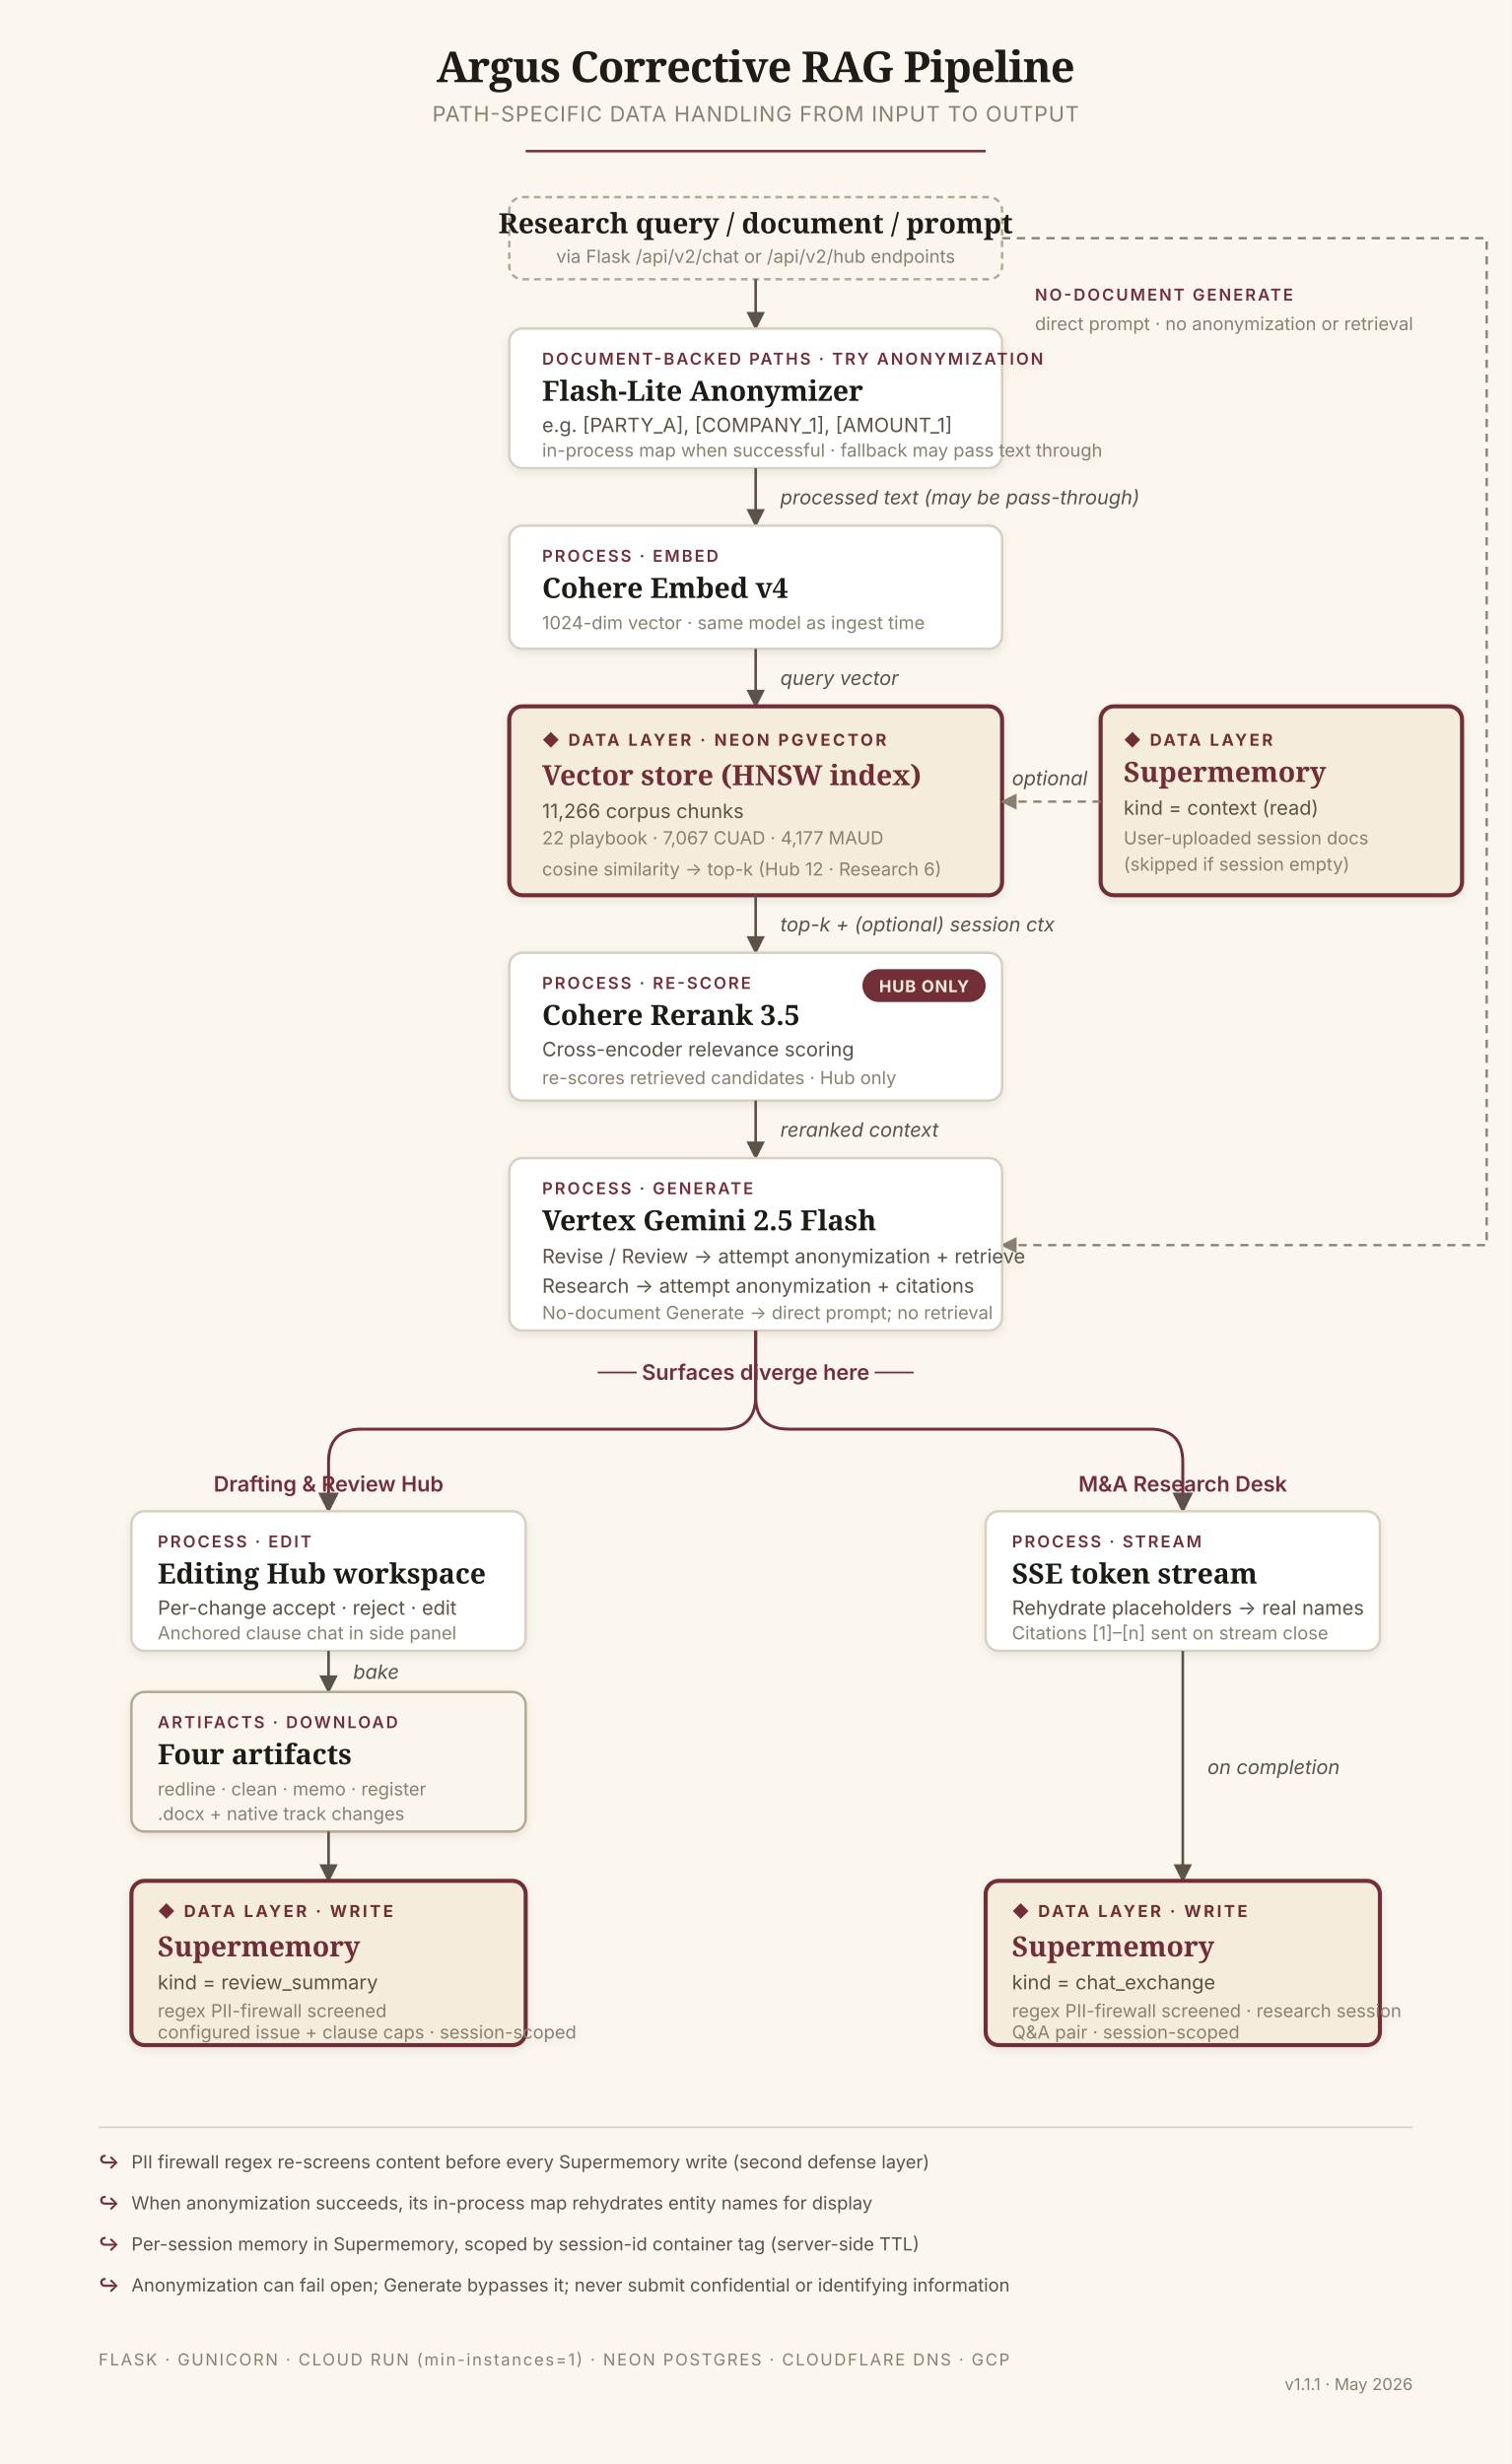
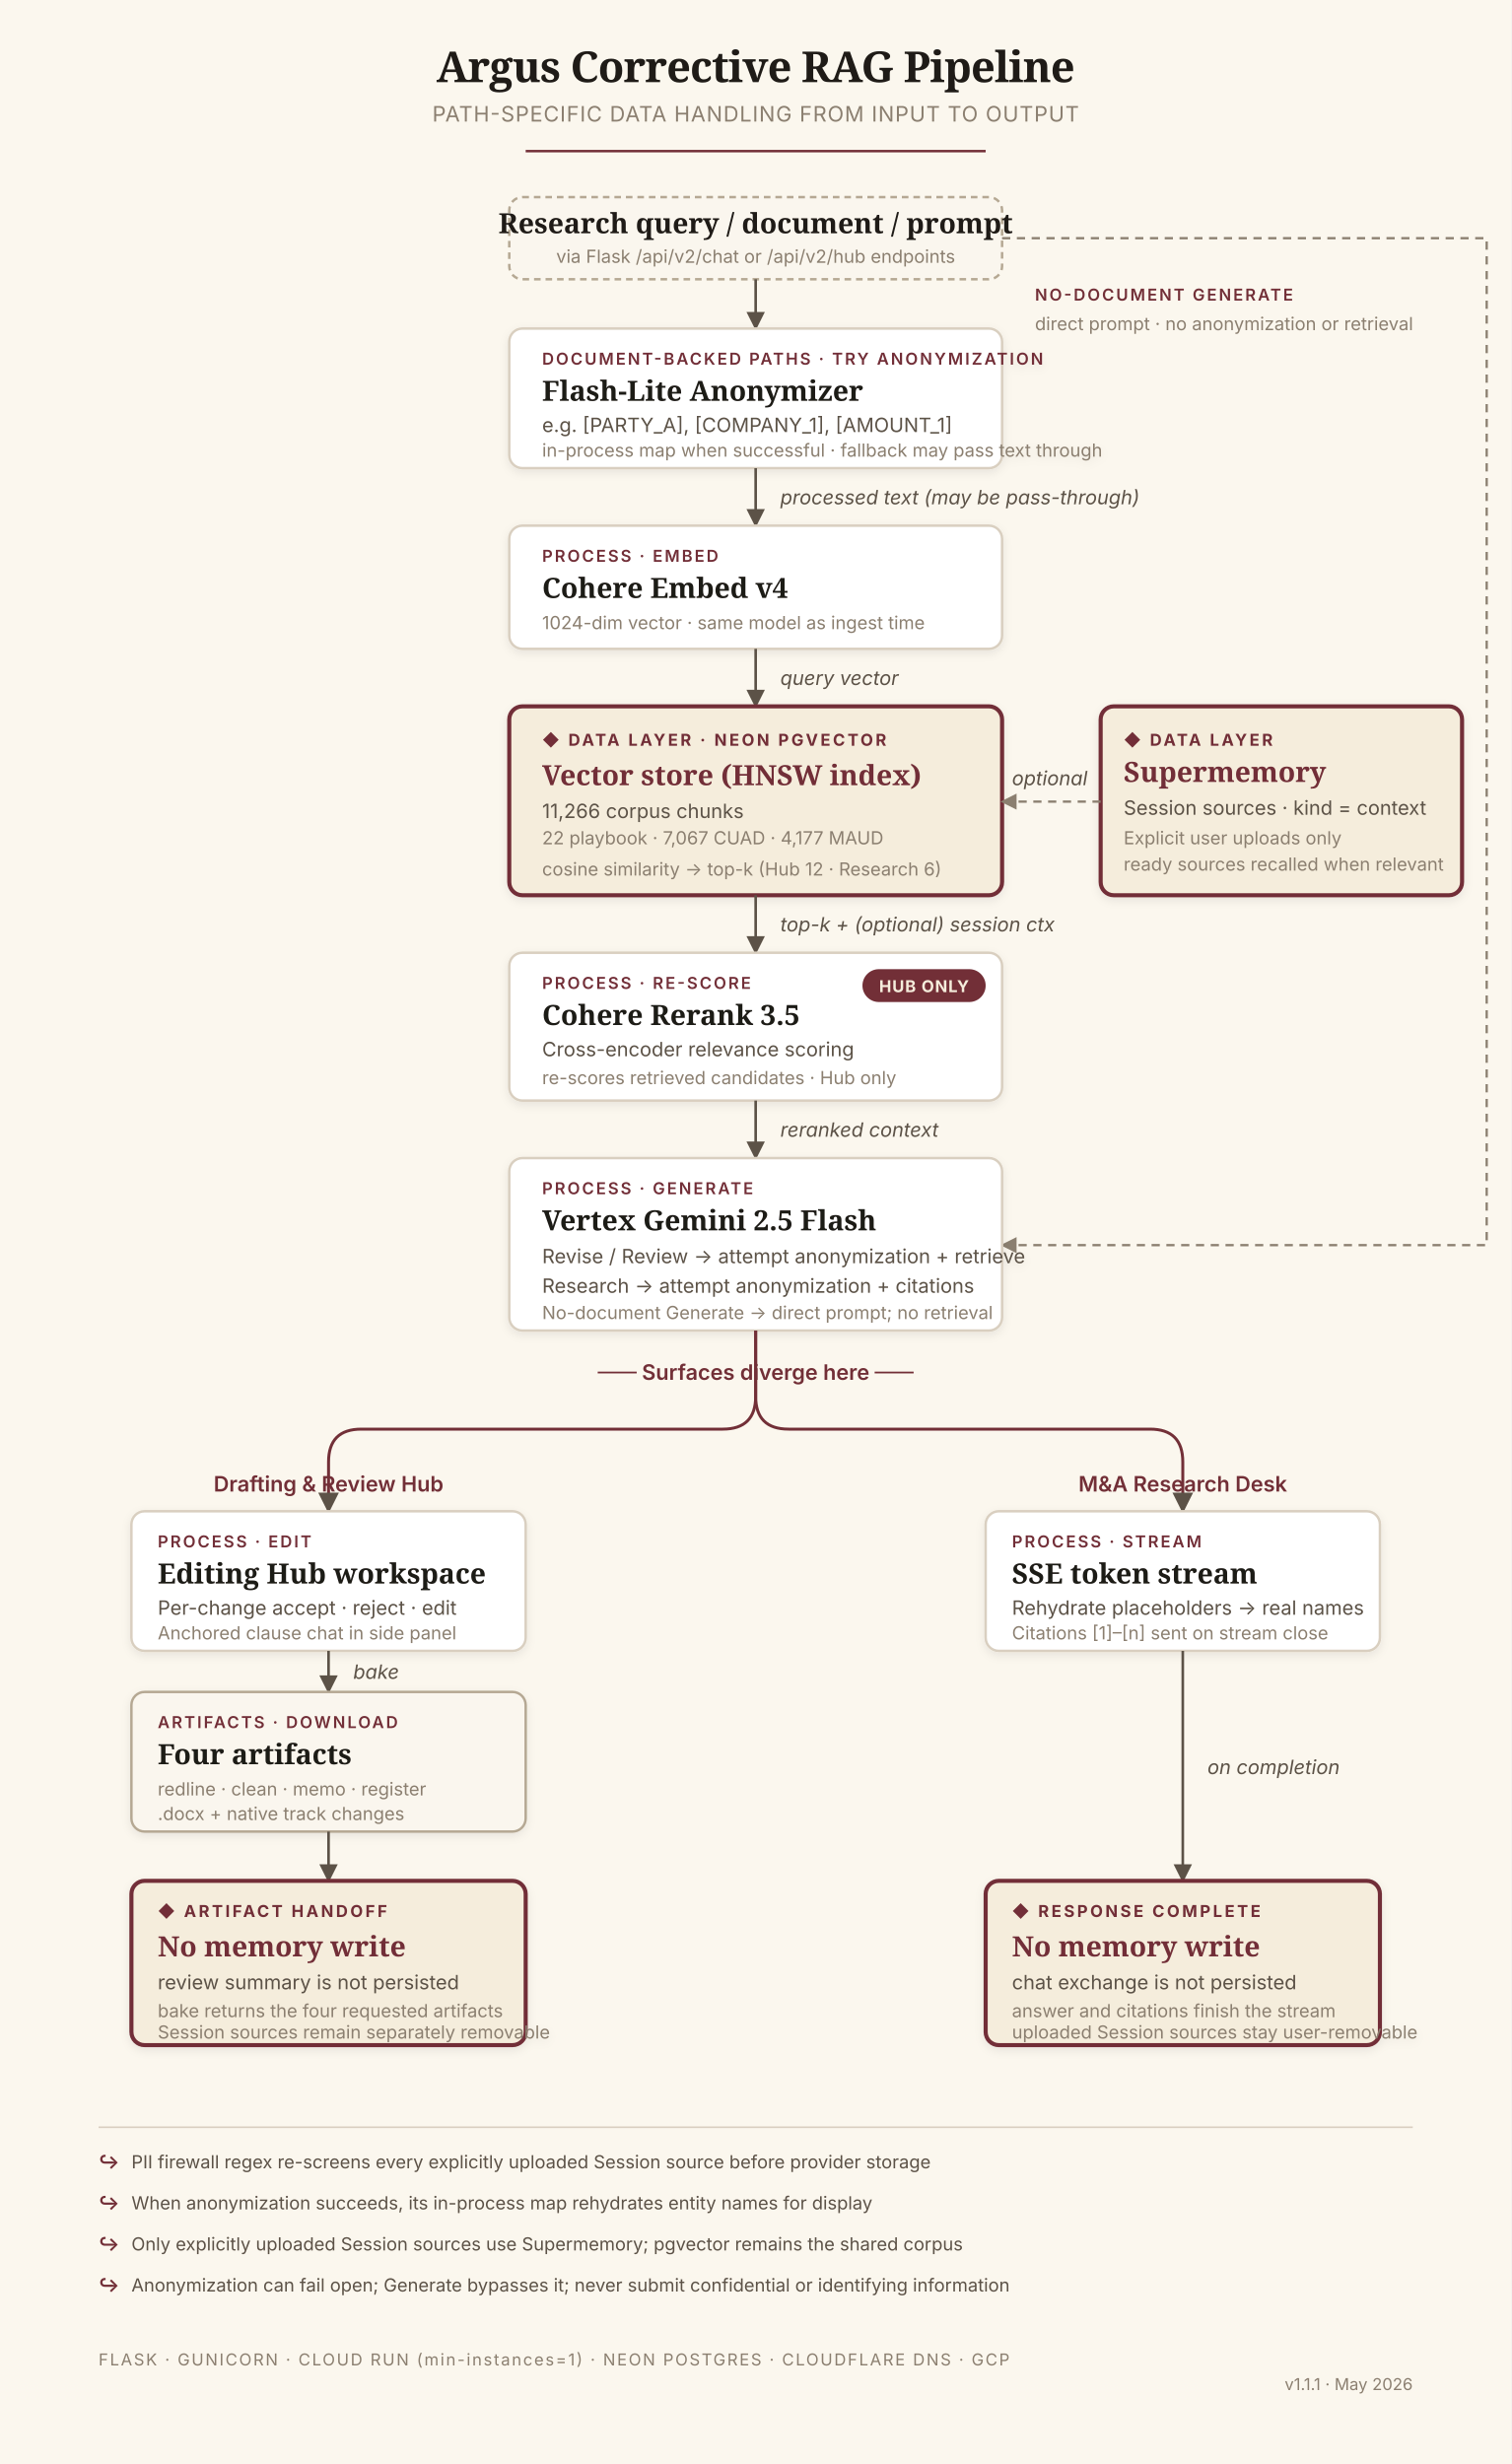
<svg xmlns="http://www.w3.org/2000/svg" viewBox="0 0 920 1500" font-family="'Inter', system-ui, -apple-system, sans-serif">
  <defs>
    <marker id="arrow" viewBox="0 0 10 10" refX="9" refY="5" markerWidth="7" markerHeight="7" orient="auto-start-reverse">
      <path d="M 0 0 L 10 5 L 0 10 z" fill="#5C5247" />
    </marker>
    <marker id="arrow-dashed" viewBox="0 0 10 10" refX="9" refY="5" markerWidth="7" markerHeight="7" orient="auto-start-reverse">
      <path d="M 0 0 L 10 5 L 0 10 z" fill="#8B7F70" />
    </marker>
    <filter id="shadow" x="-20%" y="-20%" width="140%" height="140%">
      <feDropShadow dx="0" dy="2" stdDeviation="3" flood-color="#1F1B17" flood-opacity="0.08" />
    </filter>
    <style>
      .bg                { fill: #FBF7EE; }
      .grid              { stroke: #E5DCC8; stroke-width: 0.5; }

      .process-box       { fill: #FFFFFF; stroke: #D9CFC0; stroke-width: 1.5; }
      .data-box          { fill: #F5EDDC; stroke: #722F37; stroke-width: 2.5; }
      .input-box         { fill: #FAF6EE; stroke: #B5A893; stroke-width: 1.5; stroke-dasharray: 4 3; }

      .title-major       { font-family: 'Newsreader', Georgia, serif; font-weight: 600; font-size: 26px; fill: #1F1B17; letter-spacing: -0.5px; }
      .subtitle-major    { font-size: 13px; fill: #8B7F70; letter-spacing: 0.5px; }

      .box-title         { font-family: 'Newsreader', Georgia, serif; font-weight: 600; font-size: 17px; fill: #1F1B17; }
      .box-title-data    { font-family: 'Newsreader', Georgia, serif; font-weight: 600; font-size: 17px; fill: #722F37; }
      .box-sub           { font-size: 12px; fill: #5C5247; }
      .box-detail        { font-size: 11px; fill: #8B7F70; }

      .tag-process       { font-size: 10px; font-weight: 600; fill: #722F37; letter-spacing: 1.2px; }
      .tag-data          { font-size: 10px; font-weight: 700; fill: #722F37; letter-spacing: 1.5px; }

      .annotation        { font-size: 12px; fill: #5C5247; }
      .annotation-italic { font-size: 12px; fill: #5C5247; font-style: italic; }
      .branch-label      { font-size: 13px; font-weight: 600; fill: #722F37; }
      .footnote          { font-size: 11px; fill: #5C5247; }
      .footnote-bullet   { font-size: 11px; fill: #722F37; font-weight: 700; }

      .arrow             { fill: none; stroke: #5C5247; stroke-width: 1.6; }
      .arrow-dashed      { fill: none; stroke: #8B7F70; stroke-width: 1.4; stroke-dasharray: 5 4; }
      .arrow-branch      { fill: none; stroke: #722F37; stroke-width: 1.8; }
    </style>
  </defs>
  <rect width="920" height="1500" class="bg" />
  <text x="460" y="50" text-anchor="middle" class="title-major">Argus Corrective RAG Pipeline</text>
  <text x="460" y="74" text-anchor="middle" class="subtitle-major">PATH-SPECIFIC DATA HANDLING FROM INPUT TO OUTPUT</text>
  <line x1="320" y1="92" x2="600" y2="92" stroke="#722F37" stroke-width="1.5" />
  <g transform="translate(310, 120)">
    <rect width="300" height="50" rx="8" class="input-box" />
    <text x="150" y="22" text-anchor="middle" class="box-title">Research query / document / prompt</text>
    <text x="150" y="40" text-anchor="middle" class="box-detail">via Flask /api/v2/chat or /api/v2/hub endpoints</text>
  </g>
  <path d="M 460 170 L 460 200" class="arrow" marker-end="url(#arrow)" />
  <path d="M 610 145 L 905 145 L 905 758 L 610 758" class="arrow-dashed" marker-end="url(#arrow-dashed)" />
  <text x="630" y="183" class="tag-process">NO-DOCUMENT GENERATE</text>
  <text x="630" y="201" class="box-detail">direct prompt · no anonymization or retrieval</text>
  <g transform="translate(310, 200)" filter="url(#shadow)">
    <rect width="300" height="85" rx="8" class="process-box" />
    <text x="20" y="22" class="tag-process">DOCUMENT-BACKED PATHS · TRY ANONYMIZATION</text>
    <text x="20" y="44" class="box-title">Flash-Lite Anonymizer</text>
    <text x="20" y="63" class="box-sub">e.g. [PARTY_A], [COMPANY_1], [AMOUNT_1]</text>
    <text x="20" y="78" class="box-detail">in-process map when successful · fallback may pass text through</text>
  </g>
  <path d="M 460 285 L 460 320" class="arrow" marker-end="url(#arrow)" />
  <text x="475" y="307" class="annotation-italic">processed text (may be pass-through)</text>
  <g transform="translate(310, 320)" filter="url(#shadow)">
    <rect width="300" height="75" rx="8" class="process-box" />
    <text x="20" y="22" class="tag-process">PROCESS · EMBED</text>
    <text x="20" y="44" class="box-title">Cohere Embed v4</text>
    <text x="20" y="63" class="box-detail">1024-dim vector · same model as ingest time</text>
  </g>
  <path d="M 460 395 L 460 430" class="arrow" marker-end="url(#arrow)" />
  <text x="475" y="417" class="annotation-italic">query vector</text>
  <g transform="translate(310, 430)" filter="url(#shadow)">
    <rect width="300" height="115" rx="8" class="data-box" />
    <text x="20" y="24" class="tag-data">◆ DATA LAYER · NEON PGVECTOR</text>
    <text x="20" y="48" class="box-title-data">Vector store (HNSW index)</text>
    <text x="20" y="68" class="box-sub">11,266 corpus chunks</text>
    <text x="20" y="84" class="box-detail">22 playbook · 7,067 CUAD · 4,177 MAUD</text>
    <text x="20" y="103" class="box-detail">cosine similarity → top-k (Hub 12 · Research 6)</text>
  </g>
  <g transform="translate(670, 430)" filter="url(#shadow)">
    <rect width="220" height="115" rx="8" class="data-box" />
    <text x="14" y="24" class="tag-data">◆ DATA LAYER</text>
    <text x="14" y="46" class="box-title-data">Supermemory</text>
-     <text x="14" y="66" class="box-sub">kind = context (read)</text>
-     <text x="14" y="84" class="box-detail">User-uploaded session docs</text>
-     <text x="14" y="100" class="box-detail">(skipped if session empty)</text>
+     <text x="14" y="66" class="box-sub">Session sources · kind = context</text>
+     <text x="14" y="84" class="box-detail">Explicit user uploads only</text>
+     <text x="14" y="100" class="box-detail">ready sources recalled when relevant</text>
  </g>
  <path d="M 670 488 L 610 488" class="arrow-dashed" marker-end="url(#arrow-dashed)" />
  <text x="639" y="478" text-anchor="middle" class="annotation-italic" font-size="10">optional</text>
  <path d="M 460 545 L 460 580" class="arrow" marker-end="url(#arrow)" />
  <text x="475" y="567" class="annotation-italic">top-k + (optional) session ctx</text>
  <g transform="translate(310, 580)" filter="url(#shadow)">
    <rect width="300" height="90" rx="8" class="process-box" />
    <text x="20" y="22" class="tag-process">PROCESS · RE-SCORE</text>
    <text x="20" y="44" class="box-title">Cohere Rerank 3.5</text>
    <text x="20" y="63" class="box-sub">Cross-encoder relevance scoring</text>
    <text x="20" y="80" class="box-detail">re-scores retrieved candidates · Hub only</text>
  </g>
  <g transform="translate(525, 590)">
    <rect width="75" height="20" rx="10" fill="#722F37" />
    <text x="37.5" y="14" text-anchor="middle" font-size="10" font-weight="700" fill="#F5EDDC" letter-spacing="0.5">HUB ONLY</text>
  </g>
  <path d="M 460 670 L 460 705" class="arrow" marker-end="url(#arrow)" />
  <text x="475" y="692" class="annotation-italic">reranked context</text>
  <g transform="translate(310, 705)" filter="url(#shadow)">
    <rect width="300" height="105" rx="8" class="process-box" />
    <text x="20" y="22" class="tag-process">PROCESS · GENERATE</text>
    <text x="20" y="44" class="box-title">Vertex Gemini 2.5 Flash</text>
    <text x="20" y="64" class="box-sub">Revise / Review → attempt anonymization + retrieve</text>
    <text x="20" y="82" class="box-sub">Research → attempt anonymization + citations</text>
    <text x="20" y="98" class="box-detail">No-document Generate → direct prompt; no retrieval</text>
  </g>
  <text x="460" y="840" text-anchor="middle" class="branch-label">─── Surfaces diverge here ───</text>
  <path d="M 460 810 L 460 850 Q 460 870 440 870 L 220 870 Q 200 870 200 890 L 200 920" class="arrow-branch" marker-end="url(#arrow)" />
  <path d="M 460 810 L 460 850 Q 460 870 480 870 L 700 870 Q 720 870 720 890 L 720 920" class="arrow-branch" marker-end="url(#arrow)" />
  <text x="200" y="908" text-anchor="middle" class="branch-label">Drafting &amp; Review Hub</text>
  <g transform="translate(80, 920)" filter="url(#shadow)">
    <rect width="240" height="85" rx="8" class="process-box" />
    <text x="16" y="22" class="tag-process">PROCESS · EDIT</text>
    <text x="16" y="44" class="box-title">Editing Hub workspace</text>
    <text x="16" y="63" class="box-sub">Per-change accept · reject · edit</text>
    <text x="16" y="78" class="box-detail">Anchored clause chat in side panel</text>
  </g>
  <path d="M 200 1005 L 200 1030" class="arrow" marker-end="url(#arrow)" />
  <text x="215" y="1022" class="annotation-italic">bake</text>
  <g transform="translate(80, 1030)" filter="url(#shadow)">
    <rect width="240" height="85" rx="8" fill="#FAF6EE" stroke="#B5A893" stroke-width="1.5" />
    <text x="16" y="22" class="tag-process">ARTIFACTS · DOWNLOAD</text>
    <text x="16" y="44" class="box-title">Four artifacts</text>
    <text x="16" y="63" class="box-detail">redline · clean · memo · register</text>
    <text x="16" y="78" class="box-detail">.docx + native track changes</text>
  </g>
  <path d="M 200 1115 L 200 1145" class="arrow" marker-end="url(#arrow)" />
  <g transform="translate(80, 1145)" filter="url(#shadow)">
    <rect width="240" height="100" rx="8" class="data-box" />
-     <text x="16" y="22" class="tag-data">◆ DATA LAYER · WRITE</text>
-     <text x="16" y="46" class="box-title-data">Supermemory</text>
-     <text x="16" y="66" class="box-sub">kind = review_summary</text>
-     <text x="16" y="83" class="box-detail">regex PII-firewall screened</text>
-     <text x="16" y="96" class="box-detail">configured issue + clause caps · session-scoped</text>
+     <text x="16" y="22" class="tag-data">◆ ARTIFACT HANDOFF</text>
+     <text x="16" y="46" class="box-title-data">No memory write</text>
+     <text x="16" y="66" class="box-sub">review summary is not persisted</text>
+     <text x="16" y="83" class="box-detail">bake returns the four requested artifacts</text>
+     <text x="16" y="96" class="box-detail">Session sources remain separately removable</text>
  </g>
  <text x="720" y="908" text-anchor="middle" class="branch-label">M&amp;A Research Desk</text>
  <g transform="translate(600, 920)" filter="url(#shadow)">
    <rect width="240" height="85" rx="8" class="process-box" />
    <text x="16" y="22" class="tag-process">PROCESS · STREAM</text>
    <text x="16" y="44" class="box-title">SSE token stream</text>
    <text x="16" y="63" class="box-sub">Rehydrate placeholders → real names</text>
    <text x="16" y="78" class="box-detail">Citations [1]–[n] sent on stream close</text>
  </g>
  <path d="M 720 1005 L 720 1145" class="arrow" marker-end="url(#arrow)" />
  <text x="735" y="1080" class="annotation-italic">on completion</text>
  <g transform="translate(600, 1145)" filter="url(#shadow)">
    <rect width="240" height="100" rx="8" class="data-box" />
-     <text x="16" y="22" class="tag-data">◆ DATA LAYER · WRITE</text>
-     <text x="16" y="46" class="box-title-data">Supermemory</text>
-     <text x="16" y="66" class="box-sub">kind = chat_exchange</text>
-     <text x="16" y="83" class="box-detail">regex PII-firewall screened · research session</text>
-     <text x="16" y="96" class="box-detail">Q&amp;A pair · session-scoped</text>
+     <text x="16" y="22" class="tag-data">◆ RESPONSE COMPLETE</text>
+     <text x="16" y="46" class="box-title-data">No memory write</text>
+     <text x="16" y="66" class="box-sub">chat exchange is not persisted</text>
+     <text x="16" y="83" class="box-detail">answer and citations finish the stream</text>
+     <text x="16" y="96" class="box-detail">uploaded Session sources stay user-removable</text>
  </g>
  <line x1="60" y1="1295" x2="860" y2="1295" stroke="#D9CFC0" stroke-width="1" />
  <g transform="translate(60, 1320)">
    <text x="0" y="0" class="footnote-bullet">↪</text>
-     <text x="20" y="0" class="footnote">PII firewall regex re-screens content before every Supermemory write (second defense layer)</text>
+     <text x="20" y="0" class="footnote">PII firewall regex re-screens every explicitly uploaded Session source before provider storage</text>
  </g>
  <g transform="translate(60, 1345)">
    <text x="0" y="0" class="footnote-bullet">↪</text>
    <text x="20" y="0" class="footnote">When anonymization succeeds, its in-process map rehydrates entity names for display</text>
  </g>
  <g transform="translate(60, 1370)">
    <text x="0" y="0" class="footnote-bullet">↪</text>
-     <text x="20" y="0" class="footnote">Per-session memory in Supermemory, scoped by session-id container tag (server-side TTL)</text>
+     <text x="20" y="0" class="footnote">Only explicitly uploaded Session sources use Supermemory; pgvector remains the shared corpus</text>
  </g>
  <g transform="translate(60, 1395)">
    <text x="0" y="0" class="footnote-bullet">↪</text>
    <text x="20" y="0" class="footnote">Anonymization can fail open; Generate bypasses it; never submit confidential or identifying information</text>
  </g>
  <g transform="translate(60, 1440)">
    <text x="0" y="0" font-size="10" fill="#8B7F70" letter-spacing="1px">FLASK · GUNICORN · CLOUD RUN (min-instances=1) · NEON POSTGRES · CLOUDFLARE DNS · GCP</text>
  </g>
  <text x="860" y="1455" text-anchor="end" font-size="10" fill="#8B7F70">v1.1.1 · May 2026</text>
</svg>
